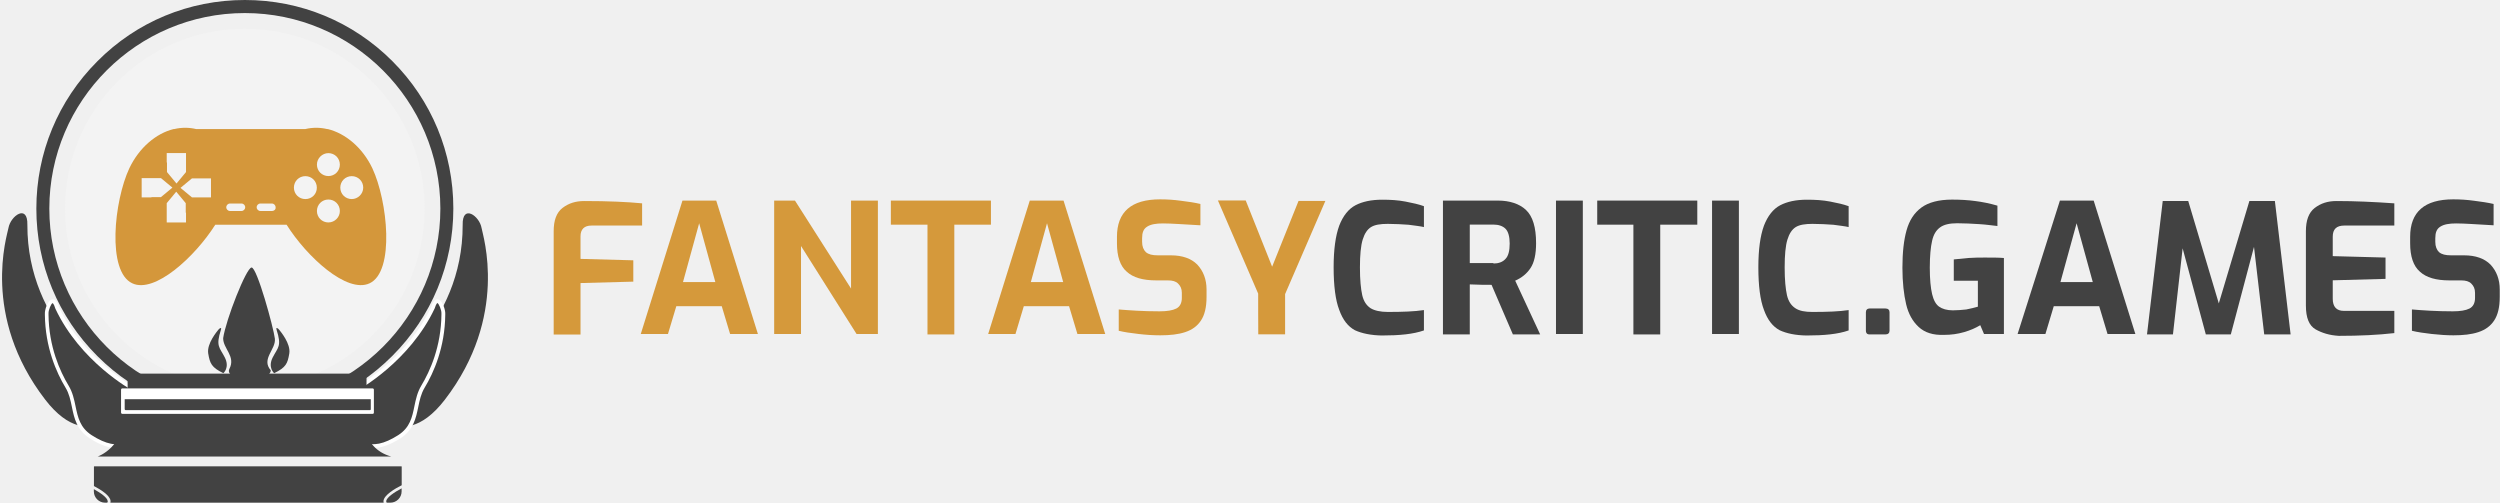
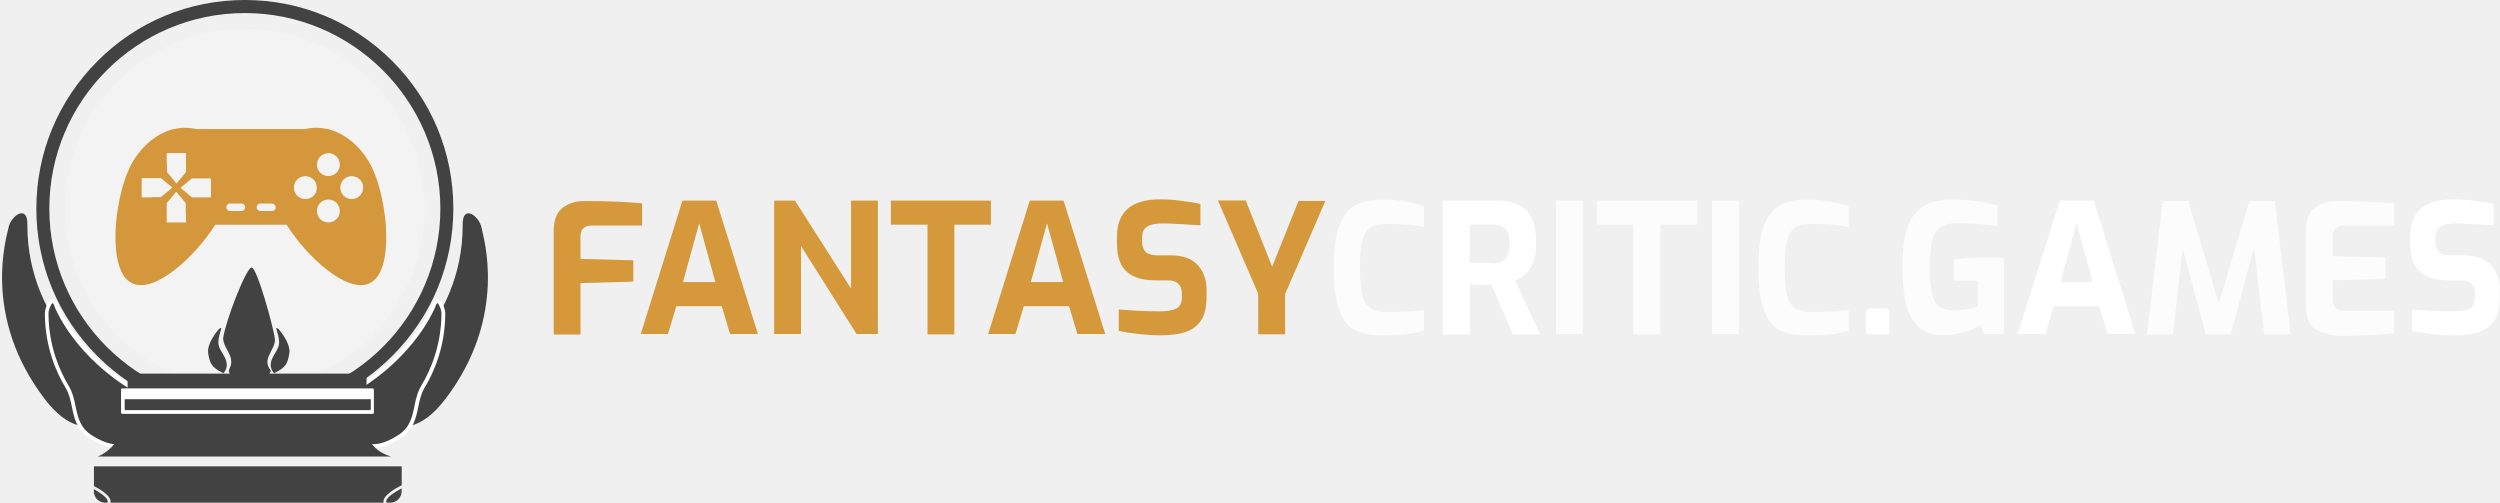
<svg xmlns="http://www.w3.org/2000/svg" version="1.1" id="Layer_1" x="0px" y="0px" viewBox="0 0 2813 565" style="enable-background:new 0 0 2813 565;" xml:space="preserve">
  <style type="text/css">
	.st0{fill:#D5993B;}
- 	.st1{fill:#424242;}
- 	.st2{fill:#F3F3F3;}
- 	.st3{fill-rule:evenodd;clip-rule:evenodd;fill:#424242;}
- 	.st4{fill:#FFFFFF;}
- 	.st5{fill-rule:evenodd;clip-rule:evenodd;fill:#FFFFFF;}
- 	.st6{fill:#D4973B;}
+ 	.st1{fill:#FCFCFC;}
+ 	.st2{fill:#FFFFFF;}
+ 	.st3{fill:#F3F3F3;}
+ 	.st4{fill:#424242;}
+ 	.st5{fill-rule:evenodd;clip-rule:evenodd;fill:#424242;}
+ 	.st6{fill-rule:evenodd;clip-rule:evenodd;fill:#FFFFFF;}
+ 	.st7{fill:#D4973B;}
</style>
  <g>
    <g id="Layer_8">
	</g>
    <g id="Layer_2_00000133521277198903792900000004264997322566940317_">
	</g>
    <g id="Layer_3">
	</g>
    <g id="Layer_5">
	</g>
    <g id="Layer_4">
	</g>
    <g id="Layer_6">
	</g>
    <g id="Layer_10">
	</g>
    <g id="Layer_9">
	</g>
    <g id="Layer_7">
	</g>
    <g id="Layer_11">
      <g id="svg_2">
        <g id="svg_3">
          <path id="svg_4" class="st0" d="M623,260.1c0-12,3.1-20.8,9.9-26.1c6.8-5.2,14.6-7.8,24.5-7.8c27.1,0,48.5,1,65.1,2.6v25h-56.8      c-4.2,0-7.3,1-9.4,3.1c-2.1,2.1-3.1,5.2-3.1,8.9v25.5l59.4,1.6v24l-59.4,1.6v57.9H623C623,376.3,623,260.1,623,260.1z" />
-           <path id="svg_5" class="st0" d="M767.9,225.7h38l46.9,150.1h-31.3l-9.4-31.3h-51.1l-9.4,31.3H721      C721,375.8,767.9,225.7,767.9,225.7z M804.9,317.4l-18.2-66.2l-18.2,66.2H804.9L804.9,317.4z" />
-           <path id="svg_6" class="st0" d="M870.5,225.7h24l63.1,99v-99h30.2v150.1h-24l-62.5-99v99h-30.2V225.7      C871.1,225.7,870.5,225.7,870.5,225.7z" />
-           <path id="svg_7" class="st0" d="M1043.6,252.8h-41.2v-27.1H1115v27.1h-41.2v123.5h-30.2V252.8z" />
+           <path id="svg_5" class="st0" d="M767.9,225.7h38l46.9,150.1h-31.3l-9.4-31.3H761l-9.4,31.3H721L767.9,225.7z M804.9,317.4      l-18.2-66.2l-18.2,66.2H804.9L804.9,317.4z" />
+           <path id="svg_6" class="st0" d="M870.5,225.7h24l63.1,99v-99h30.2v150.1h-24l-62.5-99v99h-30.2V225.7H870.5z" />
+           <path id="svg_7" class="st0" d="M1043.6,252.8h-41.2v-27.1H1115v27.1h-41.2v123.5h-30.2L1043.6,252.8L1043.6,252.8z" />
          <path id="svg_8" class="st0" d="M1158.7,225.7h38l46.9,150.1h-31.3l-9.4-31.3H1152l-9.4,31.3h-30.7      C1111.8,375.8,1158.7,225.7,1158.7,225.7z M1196.3,317.4l-18.2-66.2l-18.2,66.2H1196.3L1196.3,317.4z" />
-           <path id="svg_9" class="st0" d="M1281.2,375.8c-8.9-1-16.2-2.1-22.4-3.6v-24c12,1,27.1,2.1,45.9,2.1c8.3,0,14.6-1,18.8-3.1      c4.2-2.1,6.3-6.3,6.3-12v-5.7c0-4.7-1.6-7.8-4.2-10.4c-2.6-2.6-6.3-3.6-11.5-3.6h-13c-15.1,0-26.1-3.1-33.4-9.9      c-7.3-6.3-10.9-17.2-10.9-31.8v-7.3c0-28.1,16.2-42.2,48.5-42.2c7.8,0,15.6,0.5,23.5,1.6c8.3,1,15.6,2.1,21.9,3.6v24      c-18.8-1-32.3-2.1-42.2-2.1c-7.8,0-13.6,1-17.7,3.6c-4.2,2.6-5.7,6.8-5.7,13v4.2c0,5.2,1.6,8.9,4.2,11.5      c3.1,2.6,7.3,3.6,13.6,3.6h14.6c13,0,22.9,3.6,29.7,10.4c6.8,7.3,10.4,16.7,10.4,28.1v8.3c0,11.5-2.1,20.3-6.3,26.6      c-4.2,6.3-9.9,10.4-17.7,13c-7.8,2.6-17.2,3.6-28.1,3.6C1297.9,377.3,1289.6,376.8,1281.2,375.8L1281.2,375.8z" />
-           <path id="svg_10" class="st0" d="M1415.7,330.4l-45.3-104.8h31.3l29.7,74.5l29.7-74h30.2l-45.3,104.8v45.3h-30.2      C1415.7,376.3,1415.7,330.4,1415.7,330.4z" />
+           <path id="svg_9" class="st0" d="M1281.2,375.8c-8.9-1-16.2-2.1-22.4-3.6v-24c12,1,27.1,2.1,45.9,2.1c8.3,0,14.6-1,18.8-3.1      c4.2-2.1,6.3-6.3,6.3-12v-5.7c0-4.7-1.6-7.8-4.2-10.4s-6.3-3.6-11.5-3.6h-13c-15.1,0-26.1-3.1-33.4-9.9      c-7.3-6.3-10.9-17.2-10.9-31.8v-7.3c0-28.1,16.2-42.2,48.5-42.2c7.8,0,15.6,0.5,23.5,1.6c8.3,1,15.6,2.1,21.9,3.6v24      c-18.8-1-32.3-2.1-42.2-2.1c-7.8,0-13.6,1-17.7,3.6c-4.2,2.6-5.7,6.8-5.7,13v4.2c0,5.2,1.6,8.9,4.2,11.5      c3.1,2.6,7.3,3.6,13.6,3.6h14.6c13,0,22.9,3.6,29.7,10.4c6.8,7.3,10.4,16.7,10.4,28.1v8.3c0,11.5-2.1,20.3-6.3,26.6      c-4.2,6.3-9.9,10.4-17.7,13c-7.8,2.6-17.2,3.6-28.1,3.6C1297.9,377.3,1289.6,376.8,1281.2,375.8L1281.2,375.8z" />
+           <path id="svg_10" class="st0" d="M1415.7,330.4l-45.3-104.8h31.3l29.7,74.5l29.7-74h30.2L1446,330.9v45.3h-30.2      C1415.7,376.3,1415.7,330.4,1415.7,330.4z" />
          <path id="svg_11" class="st1" d="M1524.6,371.6c-7.8-4.2-13.6-11.5-17.7-22.9c-4.2-10.9-6.3-27.1-6.3-47.9      c0-19.8,2.1-35.4,6.3-46.9c4.2-10.9,10.4-18.8,18.2-22.9s17.7-6.3,30.2-6.3c9.4,0,17.7,0.5,26.1,2.1c8.3,1.6,15.1,3.1,20.8,5.2      v23.5c-4.2-1-9.9-1.6-17.2-2.6c-7.3-0.5-15.1-1-23.5-1s-14.6,1-18.8,3.6c-4.2,2.6-7.3,7.3-9.4,14.1s-3.1,17.2-3.1,31.3      s1,24,2.6,31.3c1.6,6.8,4.7,11.5,9.4,14.6c4.2,2.6,10.9,4.2,19.3,4.2c16.7,0,30.2-0.5,40.7-2.1v22.9c-12,4.2-27.6,5.7-47.4,5.7      C1542.9,377.3,1532.4,375.2,1524.6,371.6z" />
-           <path id="svg_12" class="st1" d="M1623.6,225.7h62c13,0,24,3.6,31.3,10.4c7.8,7.3,11.5,19.8,11.5,37.5c0,12.5-2.1,21.9-6.3,28.1      c-4.2,6.3-9.9,10.9-17.2,14.1l28.1,60.5h-30.7l-24-55.8c-6.3,0-14.6,0-24.5-0.5v56.3h-30.2L1623.6,225.7L1623.6,225.7z       M1680.4,296.5c5.7,0,10.4-1.6,13.6-5.2c3.1-3.1,4.7-8.9,4.7-17.2c0-7.8-1.6-13.6-4.7-16.7c-3.1-3.1-7.8-4.7-13.6-4.7h-26.6V296      h26.6V296.5z" />
-           <path id="svg_13" class="st1" d="M1750.8,225.7h30.2v150.1h-30.2C1750.8,375.8,1750.8,225.7,1750.8,225.7z" />
+           <path id="svg_12" class="st2" d="M1623.6,225.7h62c13,0,24,3.6,31.3,10.4c7.8,7.3,11.5,19.8,11.5,37.5c0,12.5-2.1,21.9-6.3,28.1      c-4.2,6.3-9.9,10.9-17.2,14.1l28.1,60.5h-30.7l-24-55.8c-6.3,0-14.6,0-24.5-0.5v56.3h-30.2L1623.6,225.7L1623.6,225.7z       M1680.4,296.5c5.7,0,10.4-1.6,13.6-5.2c3.1-3.1,4.7-8.9,4.7-17.2c0-7.8-1.6-13.6-4.7-16.7s-7.8-4.7-13.6-4.7h-26.6V296h26.6      V296.5z" />
+           <path id="svg_13" class="st1" d="M1750.8,225.7h30.2v150.1h-30.2V225.7z" />
          <path id="svg_14" class="st1" d="M1838.4,252.8h-41.2v-27.1h112.6v27.1h-41.7v123.5h-30.2V252.8H1838.4z" />
-           <path id="svg_15" class="st1" d="M1926.4,225.7h30.2v150.1h-30.2C1926.4,375.8,1926.4,225.7,1926.4,225.7z" />
+           <path id="svg_15" class="st1" d="M1926.4,225.7h30.2v150.1h-30.2V225.7z" />
          <path id="svg_16" class="st1" d="M2002.5,371.6c-7.8-4.2-13.6-11.5-17.7-22.9c-4.2-10.9-6.3-27.1-6.3-47.9      c0-19.8,2.1-35.4,6.3-46.9c4.2-10.9,10.4-18.8,18.2-22.9s17.7-6.3,30.2-6.3c9.4,0,17.7,0.5,26.1,2.1c8.3,1.6,15.1,3.1,20.8,5.2      v23.5c-4.2-1-9.9-1.6-17.2-2.6c-7.3-0.5-15.1-1-23.5-1c-8.3,0-14.6,1-18.8,3.6c-4.2,2.6-7.3,7.3-9.4,14.1      c-2.1,6.8-3.1,17.2-3.1,31.3s1,24,2.6,31.3c1.6,6.8,4.7,11.5,9.4,14.6c4.7,3.1,10.9,4.2,19.3,4.2c16.7,0,30.2-0.5,40.7-2.1v22.9      c-12,4.2-27.6,5.7-47.4,5.7C2020.2,377.3,2010.3,375.2,2002.5,371.6z" />
-           <path id="svg_17" class="st1" d="M2100.5,375.2c-0.5-0.5-1-1.6-1-3.1v-20.8c0-2.6,1.6-4.2,4.2-4.2h17.7c3.1,0,4.7,1.6,4.7,4.2      v20.8c0,2.6-1.6,4.2-4.7,4.2h-17.7C2102.1,376.3,2101,375.8,2100.5,375.2z" />
-           <path id="svg_18" class="st1" d="M2158.9,367.9c-6.8-6.3-11.5-14.6-14.1-25.5c-2.6-10.9-4.2-25-4.2-41.2      c0-17.2,1.6-31.3,4.7-42.2s8.3-19.3,16.7-25.5c7.8-5.7,19.3-8.9,34.4-8.9c9.4,0,18.2,0.5,26.1,1.6c7.8,1,16.2,2.6,25,5.2v22.9      c-5.2-0.5-12-1.6-20.3-2.1c-8.3-0.5-16.7-1-25-1c-8.9,0-15.1,1.6-19.3,4.7c-4.2,3.1-7.3,7.8-8.9,15.1      c-1.6,6.8-2.6,17.2-2.6,30.2c0,13,1,22.9,2.6,29.7c1.6,6.8,4.2,11.5,7.8,14.1s8.9,4.2,15.6,4.2c5.2,0,10.4-0.5,15.1-1      c5.2-1,9.4-2.1,13-3.1v-29.2h-27.1v-24c4.2-0.5,9.4-1,16.2-1.6c6.8-0.5,13-0.5,18.8-0.5c8.3,0,15.6,0,21.4,0.5v85.5h-22.4      l-4.2-9.9c-5.2,3.1-10.9,5.7-18.2,7.8c-7.3,2.1-14.6,3.1-22.4,3.1C2175,377.3,2165.7,374.2,2158.9,367.9L2158.9,367.9z" />
-           <path id="svg_19" class="st1" d="M2317.8,225.7h38l46.9,150.1h-31.3l-9.4-31.3h-51.1l-9.4,31.3h-31.3      C2270.4,375.8,2317.8,225.7,2317.8,225.7z M2354.8,317.4l-18.2-66.2l-18.2,66.2H2354.8L2354.8,317.4z" />
+           <path id="svg_17" class="st2" d="M2100.5,375.2c-0.5-0.5-1-1.6-1-3.1v-20.8c0-2.6,1.6-4.2,4.2-4.2h17.7c3.1,0,4.7,1.6,4.7,4.2      v20.8c0,2.6-1.6,4.2-4.7,4.2h-17.7C2102.1,376.3,2101,375.8,2100.5,375.2z" />
+           <path id="svg_18" class="st1" d="M2158.9,367.9c-6.8-6.3-11.5-14.6-14.1-25.5s-4.2-25-4.2-41.2c0-17.2,1.6-31.3,4.7-42.2      s8.3-19.3,16.7-25.5c7.8-5.7,19.3-8.9,34.4-8.9c9.4,0,18.2,0.5,26.1,1.6c7.8,1,16.2,2.6,25,5.2v22.9c-5.2-0.5-12-1.6-20.3-2.1      s-16.7-1-25-1c-8.9,0-15.1,1.6-19.3,4.7c-4.2,3.1-7.3,7.8-8.9,15.1c-1.6,6.8-2.6,17.2-2.6,30.2s1,22.9,2.6,29.7      c1.6,6.8,4.2,11.5,7.8,14.1s8.9,4.2,15.6,4.2c5.2,0,10.4-0.5,15.1-1c5.2-1,9.4-2.1,13-3.1v-29.2h-27.1v-24      c4.2-0.5,9.4-1,16.2-1.6c6.8-0.5,13-0.5,18.8-0.5c8.3,0,15.6,0,21.4,0.5v85.5h-22.4l-4.2-9.9c-5.2,3.1-10.9,5.7-18.2,7.8      c-7.3,2.1-14.6,3.1-22.4,3.1C2175,377.3,2165.7,374.2,2158.9,367.9L2158.9,367.9z" />
+           <path id="svg_19" class="st2" d="M2317.8,225.7h38l46.9,150.1h-31.3l-9.4-31.3h-51.1l-9.4,31.3h-31.3      C2270.4,375.8,2317.8,225.7,2317.8,225.7z M2354.8,317.4l-18.2-66.2l-18.2,66.2H2354.8L2354.8,317.4z" />
          <path id="svg_20" class="st1" d="M2547.7,376.3l-11.5-98.5l-26.1,98.5H2482l-26.1-96.9l-10.9,96.9h-29.2l17.7-150.1h28.7      l34.4,115.2l34.4-115.2h28.7l17.7,150.1H2547.7z" />
          <path id="svg_21" class="st1" d="M2605.5,370.6c-7.3-4.2-10.9-13-10.9-26.6v-83.9c0-12,3.1-20.8,9.9-26.1      c6.8-5.2,14.6-7.8,24.5-7.8c20.8,0,42.2,1,65.1,2.6v25h-56.3c-8.9,0-13,4.2-13,12.5v21.9l59.4,1.6v24l-59.4,1.6v20.8      c0,8.9,4.2,13.6,12.5,13.6h56.8v25c-18.2,2.1-39.1,3.1-62.5,3.1C2621.2,377.3,2612.8,374.7,2605.5,370.6L2605.5,370.6z" />
-           <path id="svg_22" class="st1" d="M2736.3,375.8c-8.9-1-16.2-2.1-22.4-3.6v-24c12,1,27.1,2.1,45.9,2.1c8.3,0,14.6-1,18.8-3.1      c4.2-2.1,6.3-6.3,6.3-12v-5.7c0-4.7-1.6-7.8-4.2-10.4c-2.6-2.6-6.3-3.6-11.5-3.6h-13c-15.1,0-26.1-3.1-33.4-9.9      c-7.3-6.3-10.9-17.2-10.9-31.8v-7.3c0-28.1,16.2-42.2,48.5-42.2c7.8,0,15.6,0.5,23.5,1.6c7.8,1,15.6,2.1,21.9,3.6v24      c-18.8-1-32.3-2.1-42.2-2.1c-7.8,0-13.6,1-17.7,3.6c-4.2,2.6-5.7,6.8-5.7,13v4.2c0,5.2,1.6,8.9,4.2,11.5      c3.1,2.6,7.3,3.6,13.6,3.6h14.6c13,0,22.9,3.6,29.7,10.4c6.8,7.3,10.4,16.7,10.4,28.1v8.3c0,11.5-2.1,20.3-6.3,26.6      c-4.2,6.3-9.9,10.4-17.7,13c-7.8,2.6-17.2,3.6-28.1,3.6C2753.5,377.3,2745.2,376.8,2736.3,375.8L2736.3,375.8z" />
+           <path id="svg_22" class="st2" d="M2736.3,375.8c-8.9-1-16.2-2.1-22.4-3.6v-24c12,1,27.1,2.1,45.9,2.1c8.3,0,14.6-1,18.8-3.1      s6.3-6.3,6.3-12v-5.7c0-4.7-1.6-7.8-4.2-10.4c-2.6-2.6-6.3-3.6-11.5-3.6h-13c-15.1,0-26.1-3.1-33.4-9.9      c-7.3-6.3-10.9-17.2-10.9-31.8v-7.3c0-28.1,16.2-42.2,48.5-42.2c7.8,0,15.6,0.5,23.5,1.6c7.8,1,15.6,2.1,21.9,3.6v24      c-18.8-1-32.3-2.1-42.2-2.1c-7.8,0-13.6,1-17.7,3.6c-4.2,2.6-5.7,6.8-5.7,13v4.2c0,5.2,1.6,8.9,4.2,11.5      c3.1,2.6,7.3,3.6,13.6,3.6h14.6c13,0,22.9,3.6,29.7,10.4c6.8,7.3,10.4,16.7,10.4,28.1v8.3c0,11.5-2.1,20.3-6.3,26.6      c-4.2,6.3-9.9,10.4-17.7,13s-17.2,3.6-28.1,3.6C2753.5,377.3,2745.2,376.8,2736.3,375.8L2736.3,375.8z" />
        </g>
      </g>
    </g>
  </g>
  <g>
    <g>
      <g>
-         <circle class="st2" cx="275.5" cy="234.7" r="202.3" />
+         <circle class="st3" cx="275.5" cy="234.7" r="202.3" />
      </g>
      <g>
        <g>
          <g>
-             <path class="st1" d="M541.9,256.7c-2.3-13.9-21.9-27.5-21.3-3.6c0.3,113.8-92.2,172.4-96.7,177.2       c-20.1,21.7,24.1,87.7,76.6,19.5C572.9,355.6,543.2,264.8,541.9,256.7z M30.8,253c0.6-23.9-18.9-10.3-21.3,3.6       c-1.4,8.1-31.1,99,41.4,193.1c52.4,68.1,96.7,2.2,76.6-19.5C123,425.4,30.5,366.8,30.8,253z" />
+             <path class="st4" d="M541.9,256.7c-2.3-13.9-21.9-27.5-21.3-3.6c0.3,113.8-92.2,172.4-96.7,177.2       C403.8,452,448,518,500.5,449.8C572.9,355.6,543.2,264.8,541.9,256.7z M30.8,253c0.6-23.9-18.9-10.3-21.3,3.6       c-1.4,8.1-31.1,99,41.4,193.1c52.4,68.1,96.7,2.2,76.6-19.5C123,425.4,30.5,366.8,30.8,253z" />
          </g>
        </g>
        <g>
          <g>
            <g>
              <g>
-                 <path class="st3" d="M400.7,437.8c3.6-1.9,59.3-33.6,86.4-91.5c5.1-17.6,12,1.2,11.7,6.3c-0.2,3.9,1.5,42.1-23,82.6         c-11.1,18.4-4.1,41.8-26.6,56.2C387.5,531,384.8,446.4,400.7,437.8z" />
+                 <path class="st5" d="M400.7,437.8c3.6-1.9,59.3-33.6,86.4-91.5c5.1-17.6,12,1.2,11.7,6.3c-0.2,3.9,1.5,42.1-23,82.6         c-11.1,18.4-4.1,41.8-26.6,56.2C387.5,531,384.8,446.4,400.7,437.8z" />
              </g>
            </g>
          </g>
          <g>
            <g>
              <g>
-                 <path class="st4" d="M420.4,504.1c-4.6,0-8.9-1-12.7-3.1c-12.8-7-17.4-24.4-17.4-38.3c0-13.1,3.7-23.6,9.4-26.7l0,0         c2.4-1.3,58.2-32.2,85.5-90.5c0.6-2.1,2.7-9.3,7.6-8.5c5.4,0.9,8.4,12.3,8.2,15.8c0,0.3,0,0.8,0,1.5         c-0.4,36.6-12.9,64.9-23.3,82.1c-4,6.7-5.5,13.9-7.1,21.6c-2.6,12.7-5.4,25.8-20.1,35.3C439,500.4,429,504.1,420.4,504.1z          M401.7,439.6c-4.1,2.3-7.1,11.9-7.1,23c0,12.7,4,28.5,15.2,34.6c9.5,5.2,22.3,2.6,38.3-7.6c13.2-8.5,15.7-20.2,18.2-32.6         c1.6-7.7,3.3-15.7,7.7-23c10.1-16.8,22.3-44.2,22.7-79.9c0-0.8,0-1.3,0-1.7c0.2-3.4-3-11.2-4.6-11.4c0,0-1.3,0.5-2.9,5.8         C461.1,406.7,404.1,438.3,401.7,439.6L401.7,439.6z" />
+                 <path class="st2" d="M420.4,504.1c-4.6,0-8.9-1-12.7-3.1c-12.8-7-17.4-24.4-17.4-38.3c0-13.1,3.7-23.6,9.4-26.7l0,0         c2.4-1.3,58.2-32.2,85.5-90.5c0.6-2.1,2.7-9.3,7.6-8.5c5.4,0.9,8.4,12.3,8.2,15.8c0,0.3,0,0.8,0,1.5         c-0.4,36.6-12.9,64.9-23.3,82.1c-4,6.7-5.5,13.9-7.1,21.6c-2.6,12.7-5.4,25.8-20.1,35.3C439,500.4,429,504.1,420.4,504.1z          M401.7,439.6c-4.1,2.3-7.1,11.9-7.1,23c0,12.7,4,28.5,15.2,34.6c9.5,5.2,22.3,2.6,38.3-7.6c13.2-8.5,15.7-20.2,18.2-32.6         c1.6-7.7,3.3-15.7,7.7-23c10.1-16.8,22.3-44.2,22.7-79.9c0-0.8,0-1.3,0-1.7c0.2-3.4-3-11.2-4.6-11.4c0,0-1.3,0.5-2.9,5.8         C461.1,406.7,404.1,438.3,401.7,439.6L401.7,439.6z" />
              </g>
            </g>
          </g>
        </g>
        <g>
          <g>
            <g>
              <g>
-                 <path class="st3" d="M150.6,437.8c-3.6-1.9-59.3-33.6-86.4-91.5c-5.1-17.6-12,1.2-11.7,6.3c0.2,3.9-1.5,42.1,23,82.6         c11.1,18.4,4.1,41.8,26.6,56.2C163.8,531,166.5,446.4,150.6,437.8z" />
+                 <path class="st5" d="M150.6,437.8c-3.6-1.9-59.3-33.6-86.4-91.5c-5.1-17.6-12,1.2-11.7,6.3c0.2,3.9-1.5,42.1,23,82.6         c11.1,18.4,4.1,41.8,26.6,56.2C163.8,531,166.5,446.4,150.6,437.8z" />
              </g>
            </g>
          </g>
          <g>
            <g>
              <g>
-                 <path class="st4" d="M130.9,504.1c-8.6,0-18.6-3.6-29.9-10.9c-14.7-9.5-17.5-22.6-20.1-35.3c-1.6-7.7-3.1-15-7.1-21.6         c-10.4-17.2-22.9-45.5-23.3-82.1c0-0.7,0-1.2,0-1.5c-0.2-3.6,2.8-14.9,8.2-15.8c5-0.9,7,6.4,7.7,8.8         c27.2,58,83,88.9,85.4,90.2l0,0c5.7,3.1,9.4,13.6,9.4,26.7c0,13.9-4.6,31.3-17.4,38.3C139.7,503,135.5,504.1,130.9,504.1z          M59.2,341.1c-1.6,0.2-4.8,8-4.6,11.4c0,0.3,0,0.9,0,1.7c0.4,35.7,12.6,63.2,22.7,79.9c4.4,7.3,6.1,15.3,7.7,23         c2.6,12.4,5,24.1,18.2,32.6c15.9,10.2,28.8,12.8,38.3,7.6c11.2-6.1,15.2-21.9,15.2-34.6c0-11.1-3-20.7-7.1-23         c-2.4-1.3-59.4-32.9-87.3-92.4C60.6,341.5,59.2,341.1,59.2,341.1z" />
+                 <path class="st2" d="M130.9,504.1c-8.6,0-18.6-3.6-29.9-10.9c-14.7-9.5-17.5-22.6-20.1-35.3c-1.6-7.7-3.1-15-7.1-21.6         c-10.4-17.2-22.9-45.5-23.3-82.1c0-0.7,0-1.2,0-1.5c-0.2-3.6,2.8-14.9,8.2-15.8c5-0.9,7,6.4,7.7,8.8         c27.2,58,83,88.9,85.4,90.2l0,0c5.7,3.1,9.4,13.6,9.4,26.7c0,13.9-4.6,31.3-17.4,38.3C139.7,503,135.5,504.1,130.9,504.1z          M59.2,341.1c-1.6,0.2-4.8,8-4.6,11.4c0,0.3,0,0.9,0,1.7c0.4,35.7,12.6,63.2,22.7,79.9c4.4,7.3,6.1,15.3,7.7,23         c2.6,12.4,5,24.1,18.2,32.6c15.9,10.2,28.8,12.8,38.3,7.6c11.2-6.1,15.2-21.9,15.2-34.6c0-11.1-3-20.7-7.1-23         c-2.4-1.3-59.4-32.9-87.3-92.4C60.6,341.5,59.2,341.1,59.2,341.1z" />
              </g>
            </g>
          </g>
        </g>
      </g>
      <g>
        <g>
-           <path class="st1" d="M275.5,469.4c-62.7,0-121.6-24.4-165.9-68.7c-44.3-44.3-68.7-103.3-68.7-165.9      c0-62.7,24.4-121.6,68.7-165.9C153.8,24.4,212.8,0,275.5,0s121.6,24.4,165.9,68.7c44.3,44.3,68.7,103.3,68.7,165.9      c0,62.7-24.4,121.6-68.7,165.9C397.1,444.9,338.1,469.4,275.5,469.4z M275.5,14.7c-121.3,0-220,98.7-220,220      c0,121.3,98.7,220,220,220c121.3,0,220-98.7,220-220C495.4,113.4,396.7,14.7,275.5,14.7z" />
+           <path class="st4" d="M275.5,469.4c-62.7,0-121.6-24.4-165.9-68.7S40.9,297.4,40.9,234.8c0-62.7,24.4-121.6,68.7-165.9      C153.8,24.4,212.8,0,275.5,0s121.6,24.4,165.9,68.7s68.7,103.3,68.7,165.9c0,62.7-24.4,121.6-68.7,165.9      C397.1,444.9,338.1,469.4,275.5,469.4z M275.5,14.7c-121.3,0-220,98.7-220,220s98.7,220,220,220s220-98.7,220-220      C495.4,113.4,396.7,14.7,275.5,14.7z" />
        </g>
      </g>
      <g>
-         <path class="st3" d="M109.9,513.7c0,0,30.7-10.5,29.7-50.1h268c0,0-2.8,40.4,32.7,50.1H109.9z" />
+         <path class="st5" d="M109.9,513.7c0,0,30.7-10.5,29.7-50.1h268c0,0-2.8,40.4,32.7,50.1H109.9z" />
      </g>
      <g>
        <g>
-           <path class="st1" d="M308.5,419.9c0,0-7.5-6.2-1.6-17.8c5.9-11.5,10.3-12.3,4.3-31.1c-1.1-3.4,1.7-1.6,2.9,0      c1.2,1.6,13.3,15.6,11.4,26.8C323.6,409.1,321.8,413.4,308.5,419.9z" />
+           <path class="st4" d="M308.5,419.9c0,0-7.5-6.2-1.6-17.8c5.9-11.5,10.3-12.3,4.3-31.1c-1.1-3.4,1.7-1.6,2.9,0      c1.2,1.6,13.3,15.6,11.4,26.8C323.6,409.1,321.8,413.4,308.5,419.9z" />
        </g>
        <g>
-           <path class="st1" d="M251.3,419.9c0,0,7.5-6.2,1.6-17.8c-5.9-11.5-10.3-12.3-4.3-31.1c1.1-3.4-1.7-1.6-2.9,0      c-1.2,1.6-13.3,15.6-11.4,26.8S238,413.4,251.3,419.9z" />
+           <path class="st4" d="M251.3,419.9c0,0,7.5-6.2,1.6-17.8c-5.9-11.5-10.3-12.3-4.3-31.1c1.1-3.4-1.7-1.6-2.9,0      s-13.3,15.6-11.4,26.8S238,413.4,251.3,419.9z" />
        </g>
        <g>
-           <path class="st3" d="M283,301c-6.1,0.7-28.9,58.9-31.9,79.5c-0.1,11.9,14.3,20.3,7.1,34.4c-7.1,14.1,45.4,16.7,46.5,1.8      c-11.2-12.7,5.9-23.5,4.6-35.6C307.9,369.1,289.1,300.3,283,301z" />
+           <path class="st5" d="M283,301c-6.1,0.7-28.9,58.9-31.9,79.5c-0.1,11.9,14.3,20.3,7.1,34.4c-7.1,14.1,45.4,16.7,46.5,1.8      c-11.2-12.7,5.9-23.5,4.6-35.6C307.9,369.1,289.1,300.3,283,301z" />
        </g>
      </g>
      <g>
-         <rect x="143.6" y="420.4" class="st3" width="268.8" height="21.5" />
+         <rect x="143.6" y="420.4" class="st5" width="268.8" height="21.5" />
      </g>
      <g>
-         <path class="st5" d="M419.3,465.7H137.7c-0.8,0-1.5-0.7-1.5-1.5v-25.7c0-0.8,0.7-1.5,1.5-1.5h281.5c0.8,0,1.5,0.7,1.5,1.5v25.7     C420.7,465.1,420.1,465.7,419.3,465.7z" />
+         <path class="st6" d="M419.3,465.7H137.7c-0.8,0-1.5-0.7-1.5-1.5v-25.7c0-0.8,0.7-1.5,1.5-1.5h281.5c0.8,0,1.5,0.7,1.5,1.5v25.7     C420.7,465.1,420.1,465.7,419.3,465.7z" />
      </g>
      <g>
-         <path class="st6" d="M282,214.5h0.4C282.3,214.5,282.3,214.5,282,214.5C282.3,214.5,282.3,214.5,282,214.5z" />
+         <path class="st7" d="M282,214.5h0.4C282.3,214.5,282.3,214.5,282,214.5C282.3,214.5,282.3,214.5,282,214.5z" />
      </g>
      <g>
-         <path class="st6" d="M419,189.4c-11-23.2-30.1-39.2-50.2-44.2l0,0H368c-8-1.9-16.4-1.9-24.4,0h-123c-8-1.9-16.4-1.9-24.4,0h-0.8     l0,0c-19.8,4.9-38.8,20.9-49.9,44.2c-17.1,36.5-25.5,116.1,3.4,129.4c25.1,11.8,70.4-29.7,93.3-65.9h80.3     c22.5,35.8,67.8,77.7,93.3,65.9C444.5,305.5,436.1,225.9,419,189.4z M187.6,182.9v-10.7h11h10.7v10.7v10.7l-10.7,12.9l-10.7-12.9     v-10.7H187.6z M170.4,222.1h-11v-11v-10.7h11h10.7l12.9,10.7l-12.9,10.7h-10.7V222.1z M209.3,239.3v11h-10.7h-11v-11v-10.7     l10.7-12.9l10.7,12.9v10.7H209.3z M237.4,211.1v11h-10.7h-10.7l-12.9-10.7l12.9-10.7h10.7h10.7V211.1z M271.7,237.4h-12.9     c-2.3,0-4.2-1.9-4.2-4.2c0-2.3,1.9-4.2,4.2-4.2h12.9c2.3,0,4.2,1.9,4.2,4.2C275.9,235.5,274,237.4,271.7,237.4z M305.9,237.4H293     c-2.3,0-4.2-1.9-4.2-4.2c0-2.3,1.9-4.2,4.2-4.2h12.9c2.3,0,4.2,1.9,4.2,4.2C310.5,235.5,308.6,237.4,305.9,237.4z M369.5,172.3     c7.2,0,12.9,5.7,12.9,12.9c0,7.2-5.7,12.9-12.9,12.9s-12.9-5.7-12.9-12.9C356.6,178,362.7,172.3,369.5,172.3z M343.6,224     c-7.2,0-12.9-5.7-12.9-12.9c0-7.2,5.7-12.9,12.9-12.9s12.9,5.7,12.9,12.9C356.6,218.3,350.9,224,343.6,224z M369.5,250.3     c-7.2,0-12.9-5.7-12.9-12.9c0-7.2,5.7-12.9,12.9-12.9s12.9,5.7,12.9,12.9C382.5,244.2,376.8,250.3,369.5,250.3z M395.8,224     c-7.2,0-12.9-5.7-12.9-12.9c0-7.2,5.7-12.9,12.9-12.9s12.9,5.7,12.9,12.9C408.7,218.3,402.6,224,395.8,224z" />
+         <path class="st7" d="M419,189.4c-11-23.2-30.1-39.2-50.2-44.2l0,0H368c-8-1.9-16.4-1.9-24.4,0h-123c-8-1.9-16.4-1.9-24.4,0h-0.8     l0,0c-19.8,4.9-38.8,20.9-49.9,44.2c-17.1,36.5-25.5,116.1,3.4,129.4c25.1,11.8,70.4-29.7,93.3-65.9h80.3     c22.5,35.8,67.8,77.7,93.3,65.9C444.5,305.5,436.1,225.9,419,189.4z M187.6,182.9v-10.7h11h10.7v10.7v10.7l-10.7,12.9l-10.7-12.9     v-10.7H187.6z M170.4,222.1h-11v-11v-10.7h11h10.7l12.9,10.7l-12.9,10.7h-10.7V222.1z M209.3,239.3v11h-10.7h-11v-11v-10.7     l10.7-12.9l10.7,12.9v10.7H209.3z M237.4,211.1v11h-10.7H216l-12.9-10.7l12.9-10.7h10.7h10.7V211.1z M271.7,237.4h-12.9     c-2.3,0-4.2-1.9-4.2-4.2s1.9-4.2,4.2-4.2h12.9c2.3,0,4.2,1.9,4.2,4.2C275.9,235.5,274,237.4,271.7,237.4z M305.9,237.4H293     c-2.3,0-4.2-1.9-4.2-4.2s1.9-4.2,4.2-4.2h12.9c2.3,0,4.2,1.9,4.2,4.2C310.5,235.5,308.6,237.4,305.9,237.4z M369.5,172.3     c7.2,0,12.9,5.7,12.9,12.9s-5.7,12.9-12.9,12.9s-12.9-5.7-12.9-12.9S362.7,172.3,369.5,172.3z M343.6,224     c-7.2,0-12.9-5.7-12.9-12.9s5.7-12.9,12.9-12.9s12.9,5.7,12.9,12.9C356.6,218.3,350.9,224,343.6,224z M369.5,250.3     c-7.2,0-12.9-5.7-12.9-12.9s5.7-12.9,12.9-12.9s12.9,5.7,12.9,12.9C382.5,244.2,376.8,250.3,369.5,250.3z M395.8,224     c-7.2,0-12.9-5.7-12.9-12.9s5.7-12.9,12.9-12.9s12.9,5.7,12.9,12.9C408.7,218.3,402.6,224,395.8,224z" />
      </g>
      <g>
-         <path class="st1" d="M416.1,461.5H141.5c-0.6,0-1.2-0.5-1.2-1.2v-11c0-0.1,0-0.1,0.1-0.1h276.7c0.1,0,0.1,0,0.1,0.1v11     C417.3,461,416.8,461.5,416.1,461.5z" />
+         <path class="st4" d="M416.1,461.5H141.5c-0.6,0-1.2-0.5-1.2-1.2v-11c0-0.1,0-0.1,0.1-0.1h276.7c0.1,0,0.1,0,0.1,0.1v11     C417.3,461,416.8,461.5,416.1,461.5z" />
      </g>
      <g>
        <g>
-           <path class="st1" d="M451.9,553v-3.5c-8.1,4.3-17,10.2-17.3,14.4c0,0.3-0.1,0.9,0.5,1.7h4.2C446.2,565.6,451.9,559.9,451.9,553z      " />
+           <path class="st4" d="M451.9,553v-3.5c-8.1,4.3-17,10.2-17.3,14.4c0,0.3-0.1,0.9,0.5,1.7h4.2C446.2,565.6,451.9,559.9,451.9,553z      " />
        </g>
        <g>
-           <path class="st1" d="M124.4,563.7c0,0.6,0,1.2-0.2,1.9h307.5c-0.2-0.7-0.2-1.4-0.2-1.9c0.5-6.7,13.2-14.1,20.5-17.7v-20.9      c0-0.2-0.2-0.4-0.4-0.4H106.1c-0.2,0-0.4,0.2-0.4,0.4v21.8C113,550.7,124,557.5,124.4,563.7z" />
+           <path class="st4" d="M124.4,563.7c0,0.6,0,1.2-0.2,1.9h307.5c-0.2-0.7-0.2-1.4-0.2-1.9c0.5-6.7,13.2-14.1,20.5-17.7v-20.9      c0-0.2-0.2-0.4-0.4-0.4H106.1c-0.2,0-0.4,0.2-0.4,0.4v21.8C113,550.7,124,557.5,124.4,563.7z" />
        </g>
        <g>
-           <path class="st1" d="M121.2,563.9c-0.3-3.9-8-9.3-15.6-13.5v2.6c0,6.9,5.7,12.6,12.6,12.6h2.5      C121.3,564.8,121.3,564.2,121.2,563.9z" />
+           <path class="st4" d="M121.2,563.9c-0.3-3.9-8-9.3-15.6-13.5v2.6c0,6.9,5.7,12.6,12.6,12.6h2.5      C121.3,564.8,121.3,564.2,121.2,563.9z" />
        </g>
      </g>
    </g>
  </g>
</svg>
